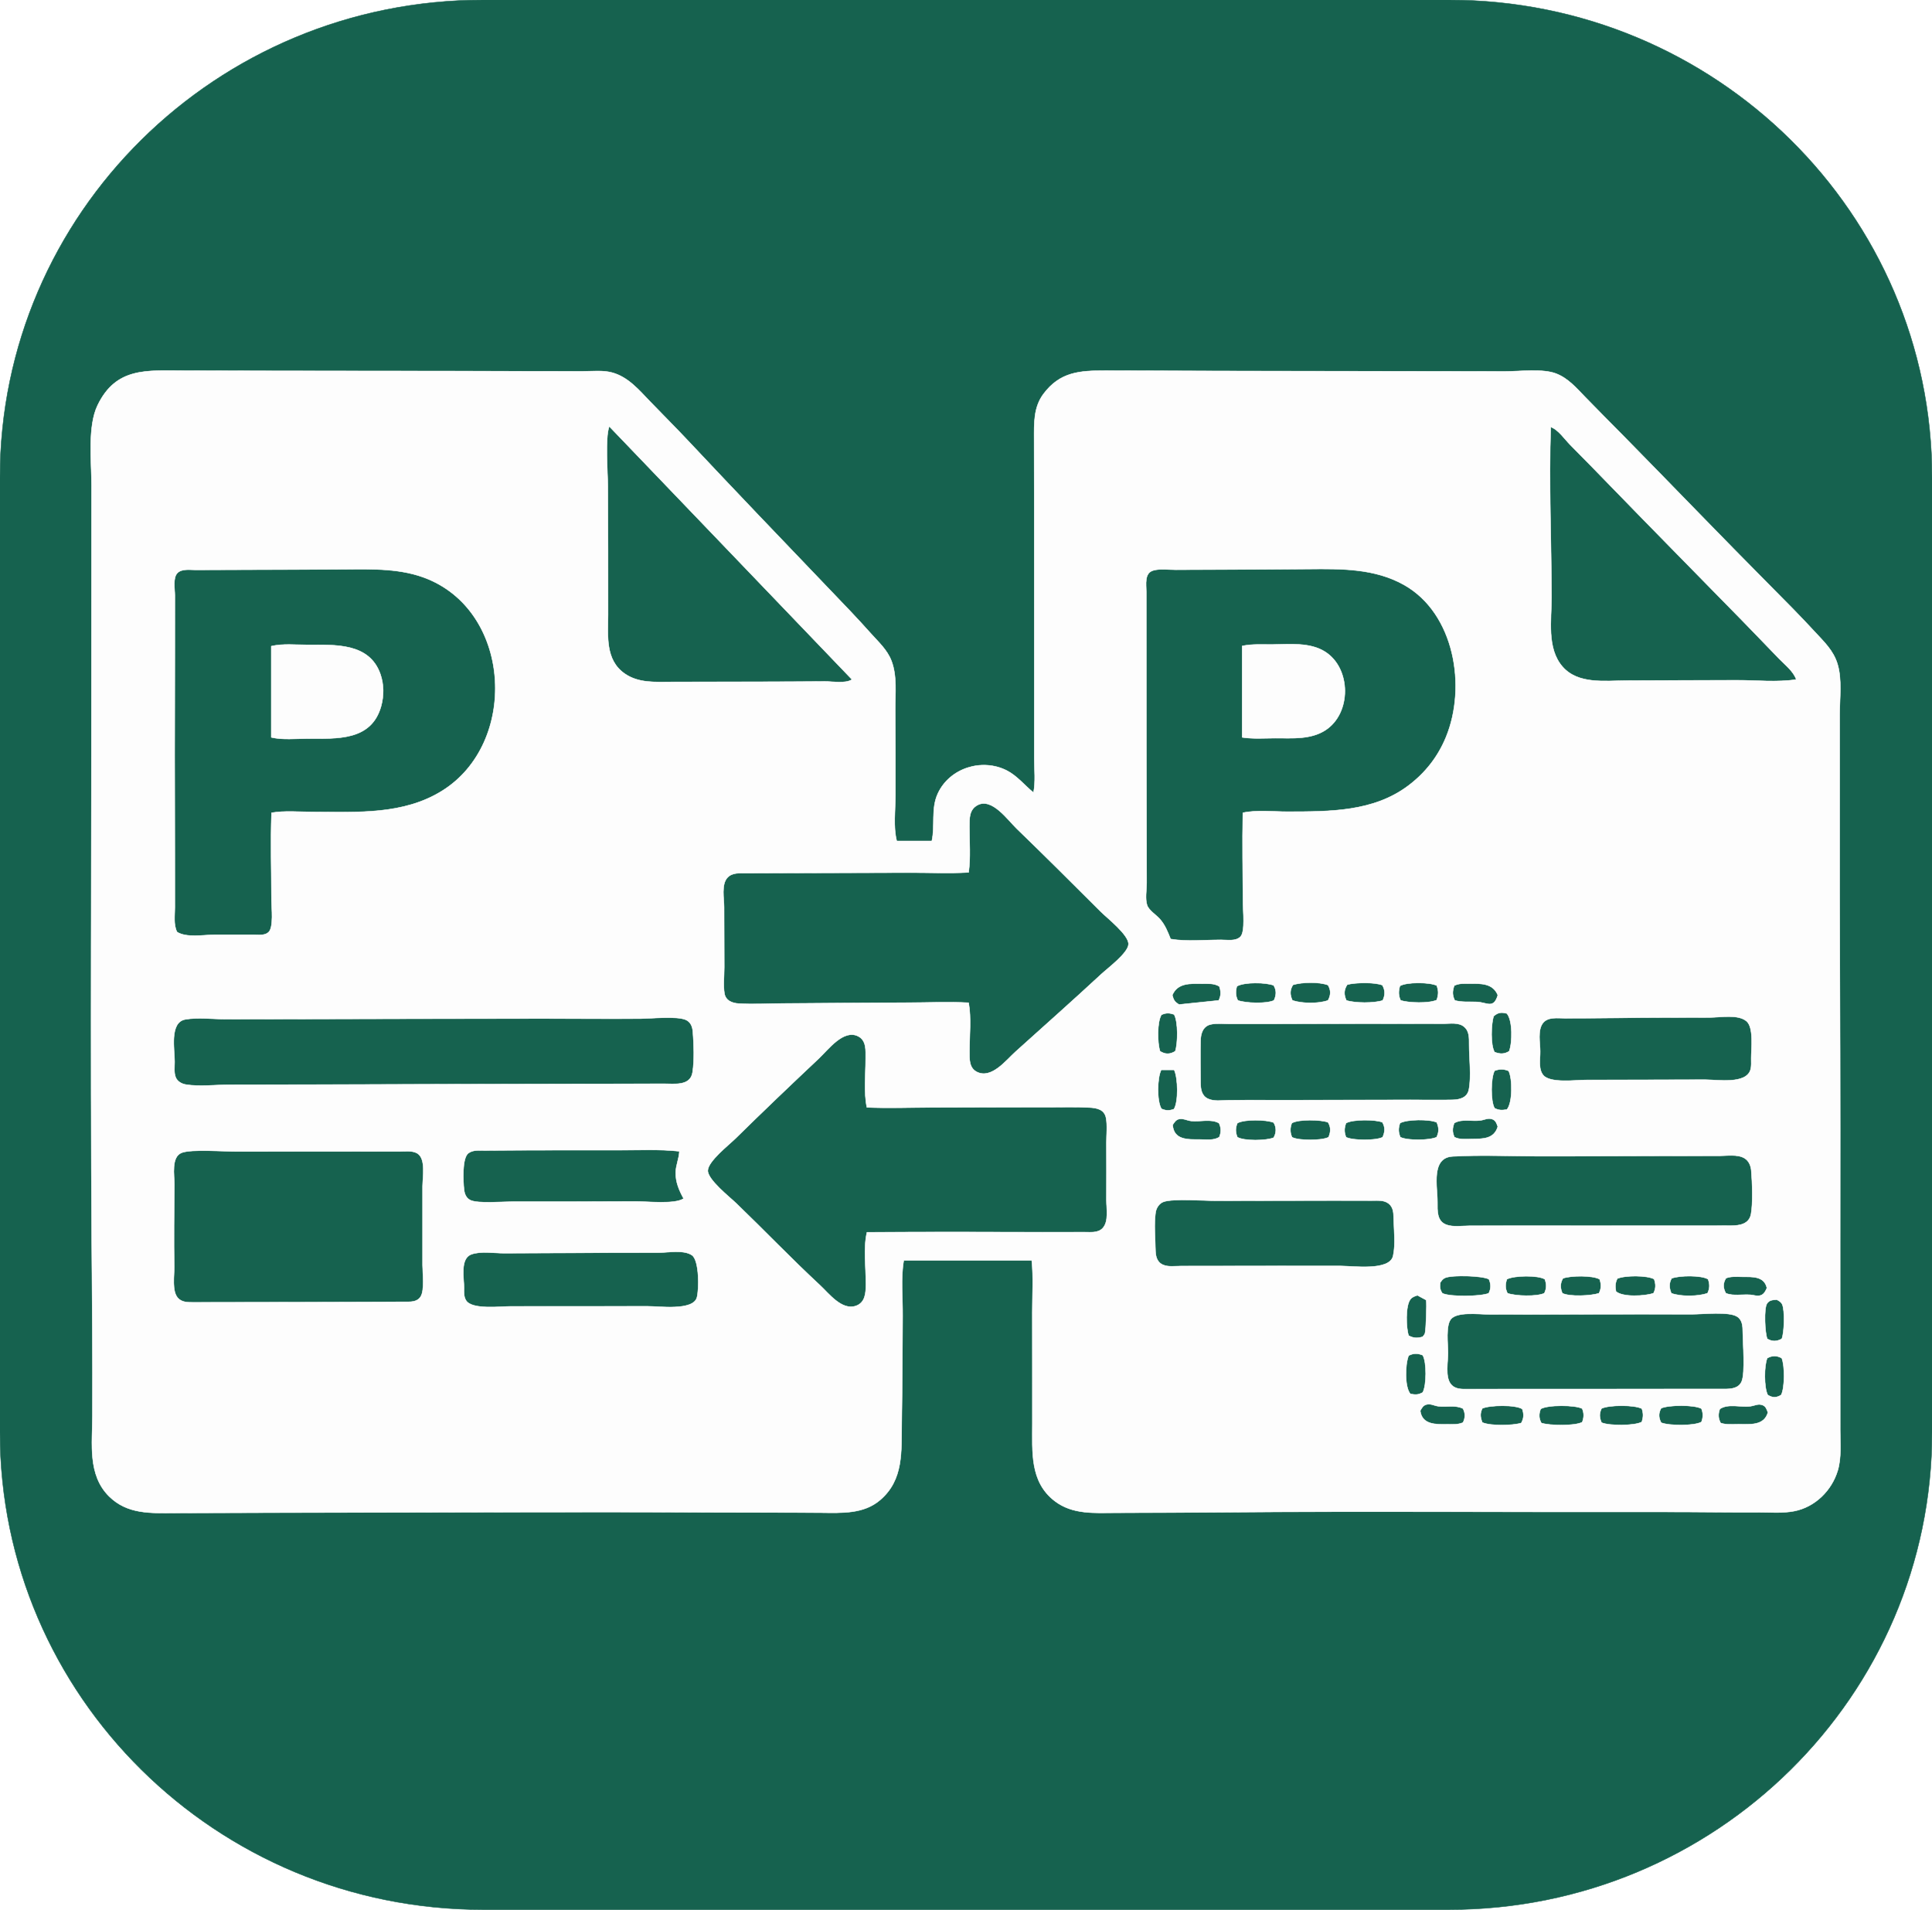
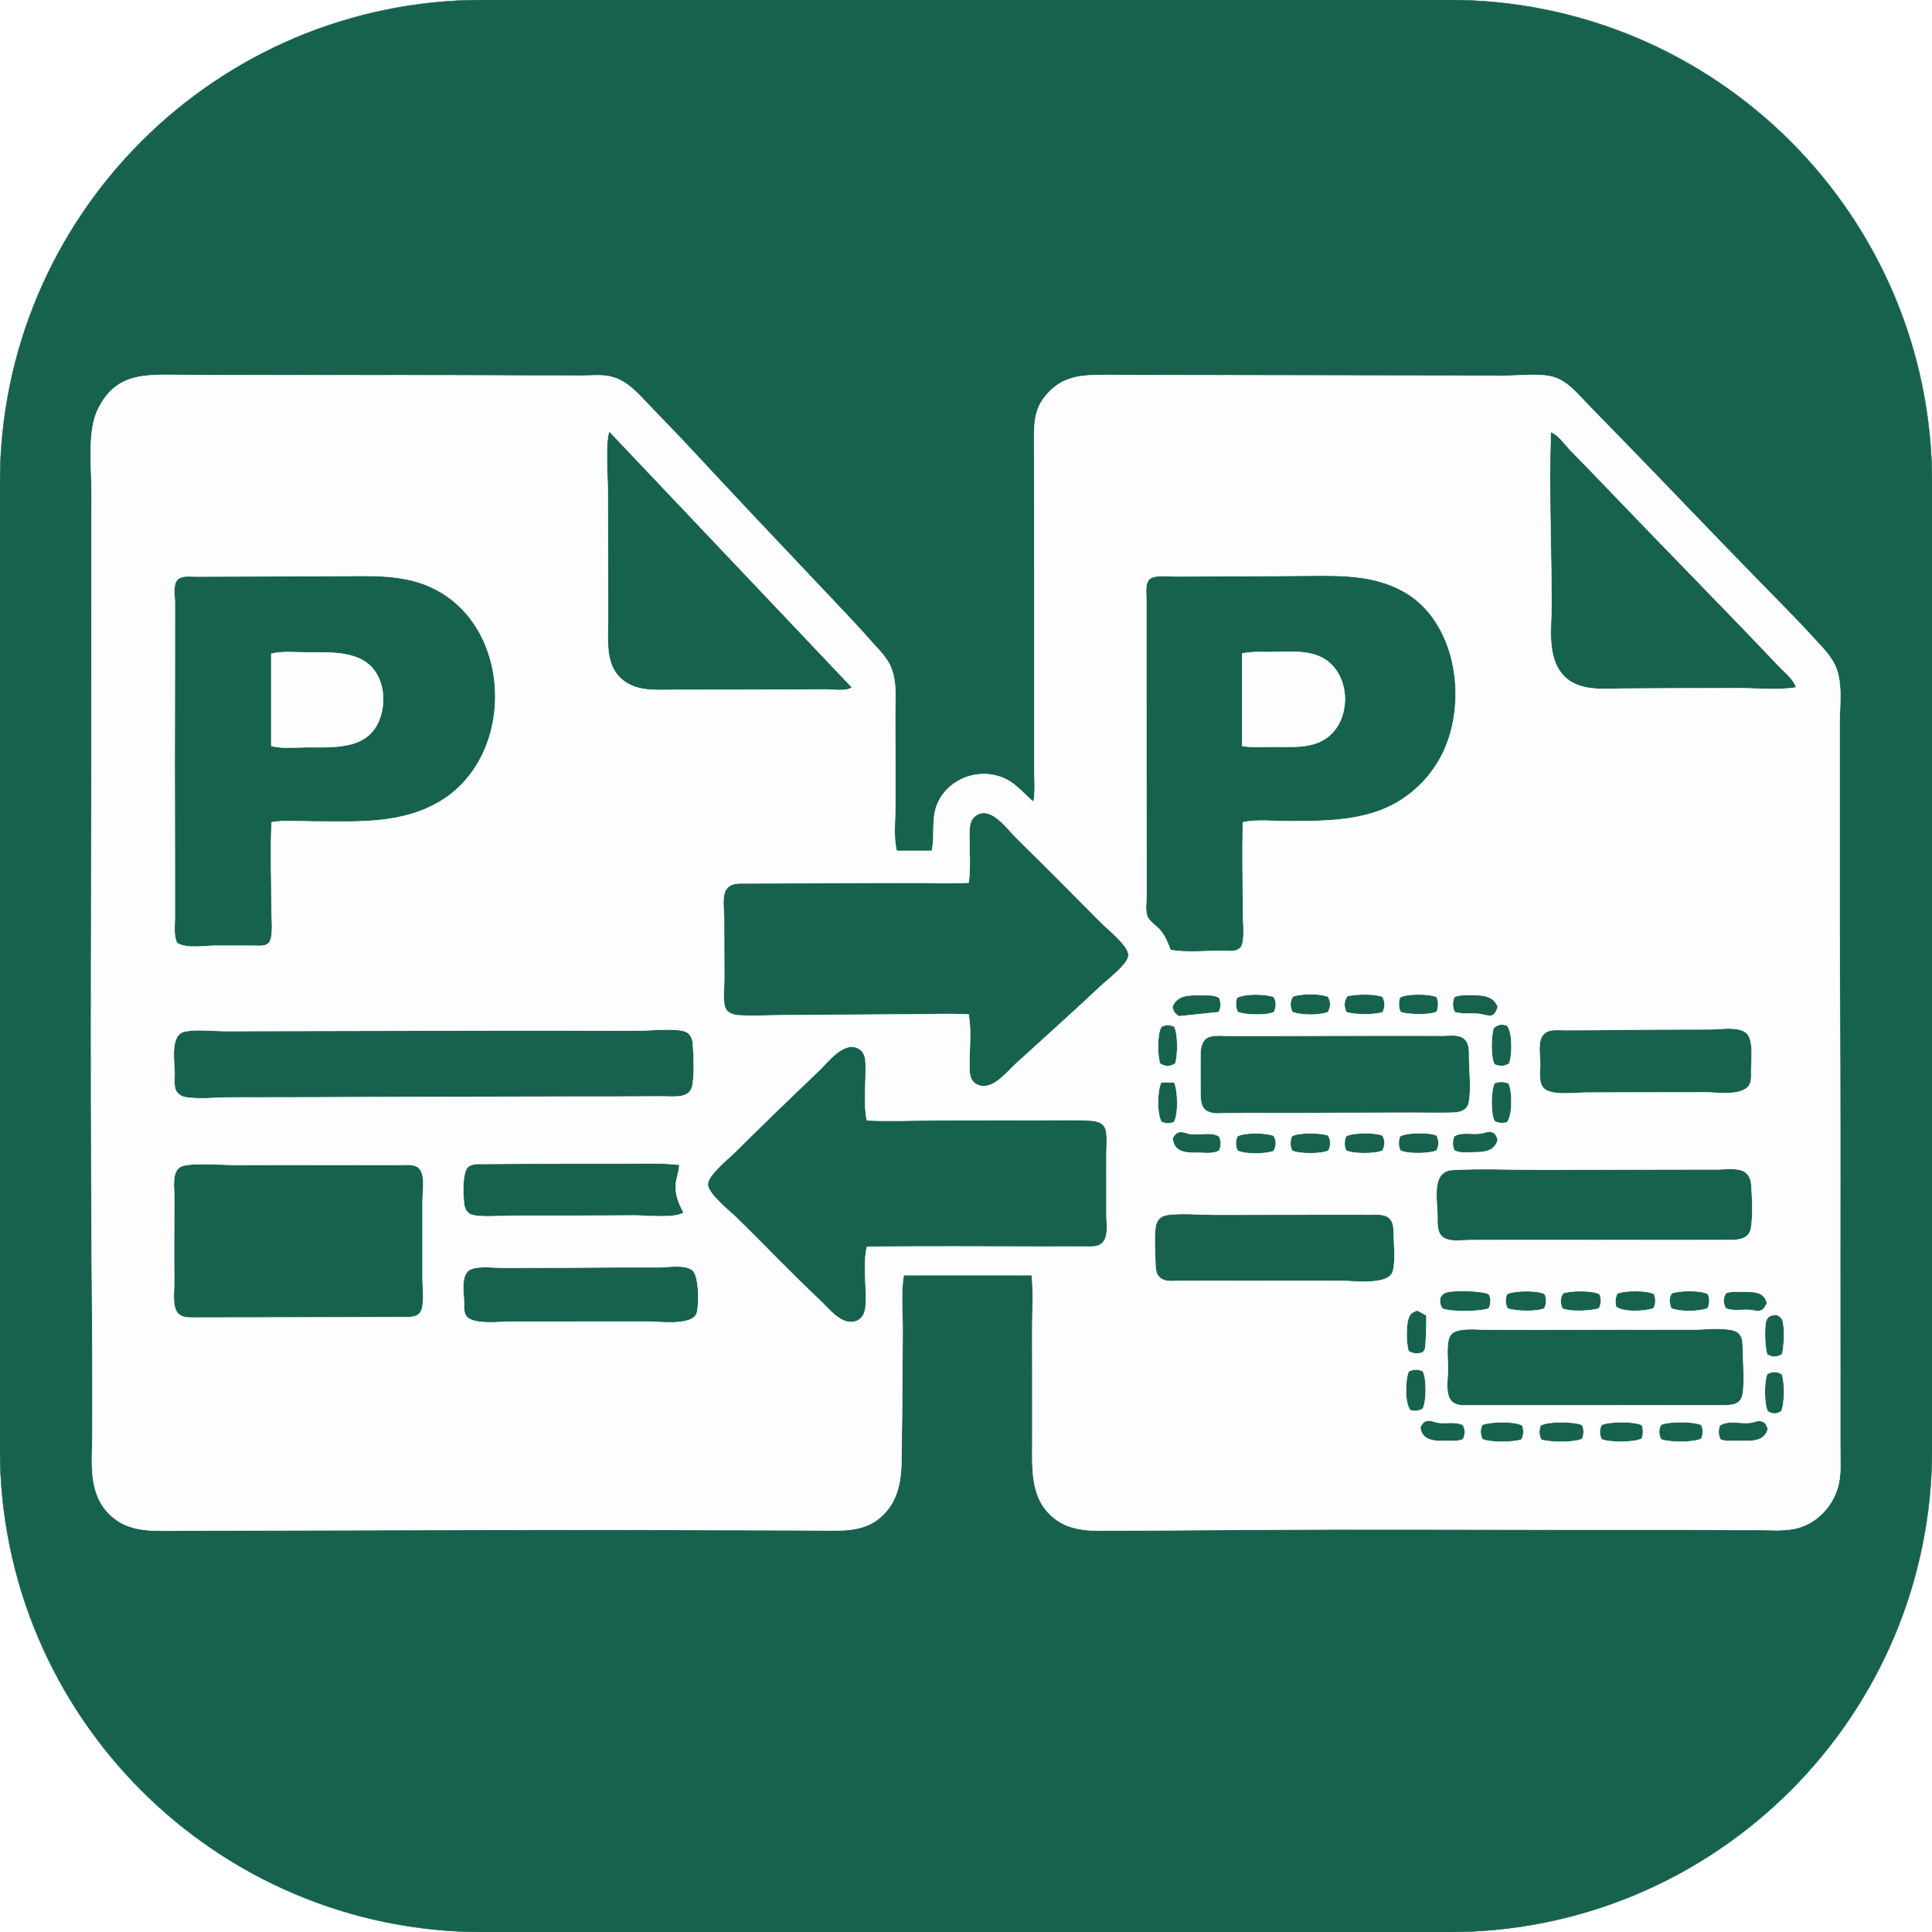
- <svg xmlns="http://www.w3.org/2000/svg" viewBox="0 0 1102 1089" width="1102" height="1089">
+ <svg xmlns="http://www.w3.org/2000/svg" viewBox="0 0 1102 1089" width="48" height="48" preserveAspectRatio="none">
  <path d="M275.5 0H826.5A275.5 272.25 0 0 1 1102 272.25V816.75A275.5 272.25 0 0 1 826.5 1089H275.5A275.5 272.25 0 0 1 0 816.75V272.25A275.5 272.25 0 0 1 275.5 0ZM511.49 479.59C509.44 471.56 510.71 461.85 510.74 453.5C510.79 437.17 510.73 420.83 510.63 404.5C510.57 395.41 511.78 385.64 508.51 376.96C506.1 370.54 500.94 366 496.5 361C488.83 352.37 480.77 344.06 472.78 335.73C445.86 307.66 418.96 279.54 392.33 251.19C385.23 243.63 377.85 236.31 370.66 228.83C364.4 222.3 358.2 214.92 349.07 212.47C343.84 211.06 337.88 211.75 332.5 211.76C322.5 211.77 312.5 211.76 302.5 211.73C270.17 211.63 237.83 211.52 205.5 211.55C171.83 211.58 138.17 211.42 104.5 211.37C83.72 211.34 66.16 209.32 55.65 231.18C49.86 243.23 52.21 263.13 52.22 276.5C52.24 307.83 52.16 339.17 52.18 370.5C52.26 483.16 51.55 595.84 52.33 708.5C52.56 741.49 52.9 774.51 52.74 807.5C52.67 823.29 49.94 841.09 62.21 853.29C72.6 863.6 85.89 862.88 99.5 862.81C119.83 862.71 140.17 862.64 160.5 862.62C243.16 862.52 325.84 862.03 408.5 862.46C428.5 862.56 448.5 862.47 468.5 862.65C480.07 862.75 492.53 863.48 501.95 855.46C515.55 843.89 514.07 827.79 514.33 811.5C514.65 791.17 514.71 770.84 514.86 750.5C514.93 740.2 513.72 728.88 515.5 718.77C539.83 718.77 564.17 718.77 588.5 718.77C589.52 728.55 588.79 738.66 588.83 748.5C588.92 769.5 588.8 790.5 588.86 811.5C588.91 827.71 587.22 844.91 601.58 855.96C611.81 863.82 624.36 862.74 636.5 862.7C657.17 862.63 677.83 862.57 698.5 862.39C782.49 861.69 866.5 862.37 950.5 862.21C967.83 862.18 985.17 862.49 1002.5 862.4C1009.35 862.37 1016.66 863.07 1023.41 861.74C1035.31 859.41 1044.8 850.01 1048.23 838.58C1050.42 831.25 1049.63 823.06 1049.63 815.5C1049.64 802.17 1049.63 788.83 1049.62 775.5C1049.58 731.5 1049.61 687.5 1049.63 643.5C1049.65 583.5 1049.18 523.5 1049.32 463.5C1049.36 444.83 1049.3 426.17 1049.31 407.5C1049.31 398.23 1050.81 387.44 1048.04 378.5C1045.69 370.9 1040.4 365.99 1035.17 360.32C1027.03 351.48 1018.55 342.94 1010.07 334.42C981.66 305.85 953.73 276.76 925.46 248.03C918.35 240.81 911.17 233.65 904.12 226.37C899.12 221.2 894.39 215.64 887.48 213.02C879.77 210.1 866.88 211.83 858.5 211.82C838.17 211.8 817.83 211.77 797.5 211.73C749.17 211.63 700.83 211.64 652.5 211.41C645.17 211.37 637.83 211.37 630.5 211.36C615.85 211.35 604.6 212.06 595.17 224.7C589.47 232.34 589.85 241.45 589.86 250.5C589.88 263.17 589.92 275.83 589.93 288.5C589.96 324.83 589.93 361.17 589.96 397.5C589.97 409.17 589.95 420.83 589.96 432.5C589.96 438.87 590.75 445.79 589.5 452C584.43 447.87 580.1 442.36 574.17 439.37C560.06 432.26 541.72 437.97 534.96 452.49C530.89 461.25 533.51 470.59 531.51 479.59C524.83 479.59 518.16 479.59 511.49 479.59ZM347.5 243.13C393.66 291.25 439.82 339.38 485.98 387.5C482.36 389.96 475.04 388.59 470.5 388.62C457.5 388.73 444.5 388.75 431.5 388.79C415.5 388.84 399.5 388.9 383.5 388.89C374.13 388.88 364.41 389.78 356.32 384.16C345.06 376.33 346.8 362.55 346.82 350.5C346.84 326.17 346.81 301.83 346.7 277.5C346.66 269.36 345.07 249.73 347.5 243.13ZM1024.56 387.5C1013.63 389.21 1001.57 387.9 990.5 387.91C969.5 387.93 948.5 388.08 927.5 388.13C915.49 388.16 900.18 390.38 891.29 380.24C882.09 369.76 885.01 353.36 884.98 340.5C884.89 308.23 883.43 275.74 884.52 243.5C888.84 244.98 892.42 250.45 895.73 253.77C903.36 261.47 910.96 269.22 918.5 277.01C943.6 302.9 968.97 328.53 994.17 354.32C1001.1 361.41 1007.92 368.58 1014.82 375.68C1018.2 379.15 1023.05 382.91 1024.56 387.5ZM708.92 463.5C708.55 480.81 708.9 498.18 709 515.5C709.03 519.62 710.29 531.23 707.61 534.11C704.98 536.94 699.95 535.96 696.5 535.97C687.15 535.98 676.88 537.06 667.71 535.5C666.05 531.33 664.55 527.43 661.5 524.01C659.48 521.74 655.31 519.16 654.31 516.24C653.08 512.64 654.05 507.29 654.04 503.5C654.02 493.83 654.02 484.17 653.98 474.5C653.84 441.83 653.9 409.17 653.86 376.5C653.84 363.5 653.8 350.5 653.83 337.5C653.85 333.41 652.58 326.84 657.74 325.32C661.59 324.17 666.51 324.92 670.5 324.91C679.5 324.88 688.5 324.85 697.5 324.8C713.82 324.7 730.14 324.68 746.45 324.51C765.11 324.32 784.2 324.13 800.93 333.57C829.65 349.79 836.63 391.52 824.8 420.33C820.2 431.53 813.05 440.66 803.42 447.95C783.43 463.07 758.36 462.81 734.5 462.88C726.3 462.9 716.85 461.77 708.92 463.5ZM154.89 463.5C154.27 480.12 154.82 496.86 154.86 513.5C154.87 517.63 156.2 528.88 153.16 531.65C150.92 533.7 147.28 533.07 144.5 533.08C137.17 533.1 129.83 533.08 122.5 533.08C116.17 533.09 106.44 534.94 100.98 531.5C98.88 527.32 99.73 522.13 99.72 517.5C99.68 507.17 99.74 496.83 99.71 486.5C99.63 449.17 99.57 411.83 99.71 374.5C99.75 362.83 99.72 351.17 99.73 339.5C99.73 335.96 98.48 329.5 101.21 326.74C103.69 324.23 108.33 324.99 111.5 324.99C119.83 324.98 128.17 324.94 136.5 324.91C156.5 324.85 176.5 324.79 196.5 324.66C212.54 324.55 229.15 323.97 244.25 330.29C292.08 350.28 295.38 423.9 252.36 450.89C230.1 464.85 203.68 463.08 178.5 463.03C170.81 463.02 162.42 462.21 154.89 463.5ZM154.73 420.5C161.3 422.04 168.72 421.2 175.5 421.19C192.13 421.16 211.77 422.66 217.37 402.77C218.2 399.8 218.6 396.62 218.55 393.54C218.51 390.52 217.98 387.38 216.99 384.52C210.75 366.47 191.12 367.76 175.5 367.76C168.78 367.76 161.21 366.94 154.73 368.5C154.73 385.83 154.73 403.17 154.73 420.5ZM708.52 368.39C708.52 385.76 708.52 403.13 708.52 420.5C714.74 421.45 721.2 420.96 727.5 420.94C737.04 420.92 747.51 421.85 755.94 416.44C770.95 406.79 770.79 381.15 755.8 371.67C747.04 366.13 735.38 367.47 725.5 367.55C719.9 367.59 713.94 367.18 708.52 368.39ZM552.5 571.83C541.22 571.21 529.8 571.75 518.5 571.79C494.5 571.86 470.5 572.1 446.5 572.25C438.22 572.3 429.77 572.8 421.5 572.32C417.69 572.1 413.88 570.71 413.2 566.45C412.44 561.7 413.13 556.31 413.1 551.5C413.03 540.17 413 528.83 413.01 517.5C413.01 512.59 411.29 504.34 414.94 500.44C417.67 497.52 421.87 497.93 425.5 497.93C433.83 497.92 442.17 497.87 450.5 497.84C473.17 497.75 495.83 497.73 518.5 497.64C529.8 497.6 541.24 498.17 552.51 497.5C553.66 489.01 552.93 480.08 552.94 471.5C552.94 466.7 552.76 461.64 557.63 459.09C565.86 454.77 574.8 467.6 579.93 472.55C596.05 488.11 611.89 503.95 627.74 519.77C631.59 523.61 643.88 533.13 643.69 538.46C643.5 543.47 631.88 552.08 628.1 555.59C612 570.52 595.56 585.07 579.26 599.76C573.84 604.65 565.56 615.48 557.22 611.31C552.65 609.03 552.97 603.84 552.97 599.5C552.97 590.52 554.09 580.61 552.5 571.83ZM695.49 562.5C696.5 565.45 696.54 567.73 695.15 570.5C687.6 571.28 680.05 572.07 672.5 572.85C670.01 571.29 669.4 570.32 668.68 567.5C671.68 560.44 678.81 560.92 685.5 560.98C689.12 561.02 692.38 560.63 695.49 562.5ZM726.5 561.95C728.2 564.83 728.03 567.5 726.65 570.5C722.22 572.53 710.63 572.11 706.04 570.5C704.72 567.76 704.69 565.42 705.5 562.46C709.49 559.99 722.09 560.15 726.5 561.95ZM757.5 561.77C759.24 564.81 759.13 567.43 757.5 570.49C752.07 572.46 742.61 572.33 737.18 570.5C735.72 567.34 735.64 564.59 737.5 561.64C742.8 560.05 752.32 559.84 757.5 561.77ZM788.5 561.82C790.16 564.79 790.13 567.44 788.7 570.5C783.89 572.16 772.77 572.09 767.97 570.5C766.44 567.25 766.51 564.48 768.47 561.5C773.12 560.28 784.13 560.05 788.5 561.82ZM819.5 562.03C820.64 565.16 820.53 567.15 819.5 570.28C815.06 572.3 803.59 571.96 798.91 570.5C797.58 567.66 797.65 565.27 798.5 562.25C802.38 559.95 815.4 560.06 819.5 562.03ZM854.35 567.5C851.94 575.54 848.29 571.67 842.49 571.37C838.17 571.15 833.94 571.66 829.79 570.5C828.32 567.52 828.41 565.17 829.5 562.08C832.36 560.63 835.27 560.96 838.5 560.93C844.94 560.87 851.58 560.77 854.35 567.5ZM859.5 577.96C862.88 581.86 862.68 594.8 860.81 599.5C858.04 601.24 855.49 601.15 852.5 599.97C850.1 596.02 850.54 583.94 851.95 579.5C854.48 577.34 856.3 577.11 859.5 577.96ZM669.69 578.5C672.04 582.51 671.89 595.03 670.34 599.5C667.32 601.34 664.7 601.36 661.69 599.5C660.13 594.98 659.93 582.66 662.5 578.7C665.16 577.49 666.94 577.59 669.69 578.5ZM922.67 580.49C940.28 580.21 957.89 580.28 975.5 580.22C981.33 580.2 991.39 578.28 996.19 582.34C1000.45 585.94 998.88 598.22 998.87 603.5C998.86 605.64 999.09 607.94 998.49 610.01C996.02 618.51 979.37 615.7 972.5 615.71C949.83 615.77 927.17 615.82 904.5 615.88C898.62 615.9 884.27 617.84 880.31 613.2C877.33 609.7 878.55 603.81 878.51 599.55C878.47 594.83 876.96 587.57 879.99 583.52C882.84 579.73 888.37 580.68 892.5 580.67C902.56 580.64 912.61 580.65 922.67 580.49ZM105.7 581.34C112.93 580.09 121.16 581.18 128.5 581.18C143.17 581.18 157.83 581.12 172.5 581.11C218.17 581.07 263.83 580.84 309.5 580.85C328.16 580.85 346.84 581.08 365.5 580.9C371.69 580.83 385.79 579.37 391.02 581.5C394 582.71 395 585.53 395.22 588.5C395.76 595.66 396.12 604.4 395.04 611.5C393.81 619.55 384.46 618 378.5 618.03C361.5 618.13 344.5 618.11 327.5 618.13C277.83 618.19 228.17 618.38 178.5 618.53C162.5 618.59 146.5 618.54 130.5 618.61C122.63 618.64 113.74 619.77 105.97 618.49C103.59 618.1 101.09 616.67 100.18 614.32C99.13 611.59 99.59 608.37 99.6 605.5C99.61 598.59 96.55 582.93 105.7 581.34ZM690.59 584.19C694.04 583.4 697.98 583.9 701.5 583.89C709.17 583.85 716.83 583.9 724.5 583.88C749.17 583.79 773.83 583.76 798.5 583.75C806.83 583.75 815.17 583.81 823.5 583.78C827.2 583.76 831.94 582.92 835.04 585.45C838.17 588.01 837.97 591.83 837.97 595.5C837.98 603.36 839.34 613.9 837.82 621.44C836.88 626.06 832.54 627.12 828.5 627.21C820.5 627.38 812.5 627.22 804.5 627.22C777.17 627.22 749.83 627.43 722.5 627.37C715.17 627.35 707.83 627.33 700.5 627.45C696.78 627.5 692.37 628.22 688.91 626.54C685.33 624.8 684.82 621.04 684.8 617.5C684.76 609.52 684.61 601.48 684.79 593.5C684.88 589.47 686.08 585.23 690.59 584.19ZM494.46 631.5C506.76 632.05 519.19 631.56 531.5 631.52C553.83 631.44 576.17 631.37 598.5 631.4C606.16 631.41 613.86 631.16 621.51 631.59C625.73 631.83 629.97 632.69 630.89 637.54C631.71 641.95 631.09 647.02 631.11 651.5C631.17 662.5 631.13 673.5 631.11 684.5C631.1 689.27 632.52 696.64 628.94 700.43C626.26 703.26 622.01 702.63 618.5 702.65C610.5 702.67 602.5 702.71 594.5 702.68C561.17 702.55 527.83 702.51 494.5 702.74C492.34 711.98 493.97 722.94 493.91 732.5C493.88 737.21 493.58 742.86 488.24 744.71C480.18 747.51 472.86 737.7 467.65 732.86C451.41 717.8 436.07 701.76 420.12 686.38C416.17 682.58 403.6 672.74 403.73 667.5C403.86 662.2 415.73 652.96 419.62 649.13C435.24 633.76 451.14 618.6 467.1 603.58C472.42 598.56 481.16 586.7 489.51 590.95C494.28 593.37 493.76 598.98 493.77 603.5C493.79 612.53 492.6 622.72 494.46 631.5ZM669.73 610.12C671.92 614.63 672.25 628.31 669.61 632.5C666.91 633.47 665.14 633.45 662.5 632.34C659.8 628.05 660.03 614.62 662.35 610.12C664.81 610.12 667.27 610.12 669.73 610.12ZM860.5 610.7C862.74 614.99 862.84 629.02 859.5 632.74C856.68 633.16 855.04 633.27 852.5 631.98C850.16 628.04 850.31 614.61 852.5 610.61C855.36 609.54 857.69 609.54 860.5 610.7ZM695.33 640.5C696.61 643.34 696.63 645.59 695.46 648.5C692.07 650.47 688.38 649.84 684.5 649.82C677.58 649.79 669.54 650.28 668.87 641.5C669.83 640.06 670.68 638.53 672.56 638.16C675 637.68 677.1 639.03 679.5 639.27C684.7 639.8 690.69 637.86 695.33 640.5ZM854.33 642.5C852.19 649.59 845.9 649.46 839.5 649.54C836 649.59 832.77 650.02 829.62 648.5C828.29 645.65 828.38 643.39 829.5 640.45C833.98 637.85 839.46 639.62 844.49 638.93C846.92 638.6 848.74 637.32 851.26 638.25C853.25 638.98 853.69 640.75 854.33 642.5ZM726.5 640.18C728.13 643.01 728.08 645.92 726.5 648.77C722.37 650.55 709.63 650.78 705.79 648.5C704.63 645.66 704.6 643.33 705.78 640.5C709.7 638.21 722.27 638.44 726.5 640.18ZM757.5 640.02C759.23 642.86 759.08 645.49 757.8 648.5C754.2 650.53 740.44 650.56 736.93 648.5C735.78 645.7 735.77 643.34 736.82 640.5C740.51 638.19 753.37 638.46 757.5 640.02ZM788.5 640.01C790.19 642.88 789.98 645.51 788.65 648.5C784.99 650.53 771.42 650.46 767.77 648.5C766.66 645.69 766.7 643.33 767.75 640.5C771.41 638.28 784.53 638.33 788.5 640.01ZM819.5 640.06C820.8 643.04 820.88 645.56 819.41 648.5C815.37 650.38 802.71 650.52 798.75 648.5C797.54 645.71 797.56 643.39 798.53 640.5C802.37 638.24 815.45 638.17 819.5 640.06ZM387.5 656.55C387.41 660.51 385.5 664.39 385.42 668.56C385.3 674.05 387.34 678.8 389.93 683.5C385.02 686.92 368.99 685.12 362.5 685.14C339.17 685.24 315.83 685.32 292.5 685.26C287.14 685.24 272.31 686.53 268.16 684.37C265.9 683.18 264.97 680.9 264.7 678.5C264.19 674.01 263.42 660.47 267.14 657.64C269.77 655.64 273.42 656.1 276.5 656.08C283.83 656.01 291.17 655.98 298.5 655.95C316.83 655.86 335.17 655.91 353.5 655.9C364.75 655.9 376.31 655.32 387.5 656.55ZM103.76 657.32C109.44 655.26 127.52 656.66 134.5 656.64C157.5 656.56 180.5 656.69 203.5 656.6C211.5 656.57 219.5 656.58 227.5 656.62C230.72 656.64 234.95 656 237.86 657.62C243.16 660.55 241.05 671.57 241.04 676.5C241.04 691.5 241.04 706.5 241.04 721.5C241.04 726.01 242.27 735.71 239.96 739.41C237.86 742.75 233.98 742.38 230.5 742.4C223.5 742.46 216.5 742.46 209.5 742.48C182.83 742.55 156.17 742.67 129.5 742.66C123.17 742.66 116.83 742.69 110.5 742.69C107.24 742.69 103.72 742.82 101.38 740.12C97.97 736.19 99.45 727.45 99.37 722.5C99.12 706.85 99.3 691.16 99.45 675.5C99.5 670.36 97.44 659.61 103.76 657.32ZM828.56 659.46C844.43 658.57 860.6 659.29 876.5 659.34C900.83 659.41 925.17 659.16 949.5 659.17C959.83 659.18 970.17 659.13 980.5 659.14C984.93 659.14 991.06 658.1 995.05 660.48C997.51 661.94 998.68 664.77 998.91 667.5C999.46 673.84 999.93 686.35 998.76 692.41C997.67 698.08 992.33 698.91 987.5 698.96C977.84 699.06 968.17 698.97 958.5 698.99C927.5 699.04 896.5 698.99 865.5 699C856.5 699 847.5 699 838.5 699.02C834.29 699.02 829.08 699.9 825.06 698.46C819.45 696.43 819.89 690.38 819.9 685.5C819.93 676.71 816.06 660.16 828.56 659.46ZM663.76 685.32C669.27 683.42 686.74 684.75 693.5 684.74C715.83 684.73 738.17 684.67 760.5 684.63C767.83 684.62 775.17 684.62 782.5 684.66C785.74 684.68 789.45 684.22 792.13 686.39C794.69 688.45 794.87 691.46 794.93 694.5C795.05 701.28 796.11 709.62 794.62 716.23C792.65 724.97 771.55 721.94 764.5 721.93C740.83 721.88 717.17 721.96 693.5 721.97C686.83 721.97 680.17 721.99 673.5 721.99C670.27 721.99 666.31 722.63 663.29 721.26C659.66 719.62 659.11 716.07 659.05 712.5C658.93 705.72 658.18 698.25 659.12 691.53C659.49 688.9 661.14 686.22 663.76 685.32ZM325.79 714.5C342.35 714.38 358.93 714.28 375.5 714.34C380.98 714.36 389.95 712.56 394.7 715.8C398.9 718.66 398.81 735.47 397.49 740C395.25 747.62 375.96 744.93 369.5 744.93C343.5 744.94 317.5 744.97 291.5 744.98C285.58 744.98 269.3 747.04 265.86 741.67C264.46 739.47 264.65 737 264.67 734.5C264.71 729.18 262.27 717.78 268.79 715.35C274.17 713.34 281.83 714.67 287.5 714.66C300.26 714.65 313.03 714.59 325.79 714.5ZM849.27 729.5C850.5 732.39 850.54 734.67 849.17 737.5C844.45 739.42 826.95 739.66 822.68 737.5C821.3 735.37 821.19 733.94 821.5 731.41C822.39 730.23 822.85 729.33 824.29 728.71C828.3 726.99 845.57 727.48 849.27 729.5ZM881.15 729.5C882.24 732.41 882.21 734.72 880.87 737.5C876.4 739.53 864.42 739.13 859.86 737.5C858.49 734.75 858.51 732.44 859.52 729.5C863.49 727.35 877.31 727.13 881.15 729.5ZM912.4 729.5C913.46 732.43 913.41 734.73 912.05 737.5C907.67 738.97 895.39 739.6 891.16 737.5C889.9 734.52 889.83 731.83 891.5 729.01C895.79 727.39 908.48 727.24 912.4 729.5ZM943.5 729.42C944.52 732.39 944.55 734.7 943.15 737.5C938.39 739.11 925.72 739.9 921.75 736.5C921.23 733.72 921.24 731.69 922.5 729.15C926.82 727.25 939.39 727.22 943.5 729.42ZM974.28 729.5C975.32 732.41 975.29 734.73 973.96 737.5C968.59 739.35 958.68 739.52 953.32 737.5C952.08 734.51 951.86 731.88 953.5 729.02C957.68 727.33 970.5 727.13 974.28 729.5ZM1007.83 734.5C1007.11 736.19 1006.23 738.1 1004.25 738.72C1002.23 739.36 1000.45 738.55 998.44 738.39C993.77 738 988.81 739.25 984.42 737.5C982.77 734.49 982.66 731.86 984.5 728.9C987.42 727.79 990.36 728.08 993.5 728.12C999.35 728.18 1006.29 727.55 1007.83 734.5ZM808.5 738.68C810.17 739.58 811.83 740.49 813.5 741.39C813.91 743.46 813.37 758.44 812.79 760.36C812.52 761.24 811.98 761.59 811.5 762.32C808.49 763.24 806.22 763.17 803.5 761.66C801.98 757.49 801.6 744.61 804.47 740.98C805.61 739.53 806.84 739.25 808.5 738.68ZM1013.5 741.17C1014.76 741.89 1015.95 742.44 1016.58 743.87C1018.15 747.4 1017.76 760.01 1016.31 763.5C1013.45 765.07 1010.89 765.18 1008.04 763.5C1006.68 760.32 1006.01 746.18 1007.88 743.36C1009.26 741.29 1011.29 741.3 1013.5 741.17ZM904.62 749.49C924.91 749.39 945.21 749.5 965.5 749.47C971.35 749.46 985.96 747.83 990.74 750.75C993.87 752.66 994.04 756.23 994.06 759.5C994.11 765.67 995.56 783.04 993.41 787.9C991.64 791.88 987.24 792.1 983.5 792.1C974.83 792.09 966.17 792.1 957.5 792.1C925.17 792.11 892.83 792.16 860.5 792.13C852.83 792.12 845.17 792.19 837.5 792.17C833.76 792.16 829.88 792.45 827.39 789.12C824.28 784.95 825.93 776.44 825.93 771.5C825.93 766.69 824.52 755.8 827.66 752.17C831.29 747.97 843.23 749.5 848.5 749.52C867.21 749.58 885.92 749.59 904.62 749.49ZM811.5 772.83C813.84 776.59 813.73 790.22 811.5 794.08C808.92 795.52 807.39 795.43 804.5 794.93C801.09 791.08 801.49 777.71 803.5 773.05C806.29 771.62 808.58 771.66 811.5 772.83ZM1016.29 774.5C1018.09 778.84 1018.07 791.33 1015.98 795.5C1013.27 797.21 1011.04 797.21 1008.3 795.5C1006.15 791.32 1006.17 778.81 1008.03 774.5C1010.94 772.9 1013.41 772.93 1016.29 774.5ZM834.5 803.28C835.88 806.13 835.84 808.41 834.5 811.23C831.6 812.51 828.68 812.23 825.5 812.26C818.93 812.31 811.09 812.53 810.09 804.5C810.94 803 811.72 801.47 813.56 800.97C816.14 800.27 818 801.68 820.5 801.96C825.25 802.49 830.13 801.1 834.5 803.28ZM1008.41 805.5C1006.19 813.2 998.15 812.19 991.5 812.2C988.07 812.2 984.68 812.6 981.43 811.5C980 808.69 979.94 806.49 980.97 803.5C985.79 800.24 992.91 802.7 998.49 801.93C1000.91 801.59 1002.76 800.35 1005.27 801.24C1007.27 801.96 1007.75 803.75 1008.41 805.5ZM868.28 803.5C869.31 806.5 869.22 808.73 867.73 811.5C862.81 812.99 850.14 813.25 845.5 811.19C844.34 808.22 844.1 806.1 845.5 803.17C849.81 801.25 864.35 801.01 868.28 803.5ZM902.5 803.29C903.61 806.22 903.52 808.11 902.5 811.03C898.11 813.28 883.95 813.02 879.16 811.5C877.7 808.72 877.68 806.47 878.78 803.5C882.67 801.07 898.44 801.15 902.5 803.29ZM936.5 803.31C937.42 806.11 937.35 808.09 936.5 810.89C932.39 813.14 917.84 813.16 913.5 811.27C912.25 808.34 912.12 806.15 913.5 803.22C917.93 801.14 932.16 801.08 936.5 803.31ZM970.5 803.29C971.55 806.15 971.49 808.06 970.5 810.92C966.25 813.22 952.06 813.11 947.5 811.31C946.03 808.44 945.91 805.93 947.5 803.07C952 801.14 966.21 801.03 970.5 803.29Z" fill="#16624f" fill-rule="evenodd" stroke="#16624f" stroke-width="0.25" stroke-linejoin="round" />
  <path d="M511.49 479.59C518.16 479.59 524.83 479.59 531.51 479.59C533.51 470.59 530.89 461.25 534.96 452.49C541.72 437.97 560.06 432.26 574.17 439.37C580.1 442.36 584.43 447.87 589.5 452C590.75 445.79 589.96 438.87 589.96 432.5C589.95 420.83 589.97 409.17 589.96 397.5C589.93 361.17 589.96 324.83 589.93 288.5C589.92 275.83 589.88 263.17 589.86 250.5C589.85 241.45 589.47 232.34 595.17 224.7C604.6 212.06 615.85 211.35 630.5 211.36C637.83 211.37 645.17 211.37 652.5 211.41C700.83 211.64 749.17 211.63 797.5 211.73C817.83 211.77 838.17 211.8 858.5 211.82C866.88 211.83 879.77 210.1 887.48 213.02C894.39 215.64 899.12 221.2 904.12 226.37C911.17 233.65 918.35 240.81 925.46 248.03C953.73 276.76 981.66 305.85 1010.07 334.42C1018.55 342.94 1027.03 351.48 1035.17 360.32C1040.4 365.99 1045.69 370.9 1048.04 378.5C1050.81 387.44 1049.31 398.23 1049.31 407.5C1049.3 426.17 1049.36 444.83 1049.32 463.5C1049.18 523.5 1049.65 583.5 1049.63 643.5C1049.61 687.5 1049.58 731.5 1049.62 775.5C1049.63 788.83 1049.64 802.17 1049.63 815.5C1049.63 823.06 1050.42 831.25 1048.23 838.58C1044.8 850.01 1035.31 859.41 1023.41 861.74C1016.66 863.07 1009.35 862.37 1002.5 862.4C985.17 862.49 967.83 862.18 950.5 862.21C866.5 862.37 782.49 861.69 698.5 862.39C677.83 862.57 657.17 862.63 636.5 862.7C624.36 862.74 611.81 863.82 601.58 855.96C587.22 844.91 588.91 827.71 588.86 811.5C588.8 790.5 588.92 769.5 588.83 748.5C588.79 738.66 589.52 728.55 588.5 718.77C564.17 718.77 539.83 718.77 515.5 718.77C513.72 728.88 514.93 740.2 514.86 750.5C514.71 770.84 514.65 791.17 514.33 811.5C514.07 827.79 515.55 843.89 501.95 855.46C492.53 863.48 480.07 862.75 468.5 862.65C448.5 862.47 428.5 862.56 408.5 862.46C325.84 862.03 243.16 862.52 160.5 862.62C140.17 862.64 119.83 862.71 99.5 862.81C85.89 862.88 72.6 863.6 62.21 853.29C49.94 841.09 52.67 823.29 52.74 807.5C52.9 774.51 52.56 741.49 52.33 708.5C51.55 595.84 52.26 483.16 52.18 370.5C52.16 339.17 52.24 307.83 52.22 276.5C52.21 263.13 49.86 243.23 55.65 231.18C66.16 209.32 83.72 211.34 104.5 211.37C138.17 211.42 171.83 211.58 205.5 211.55C237.83 211.52 270.17 211.63 302.5 211.73C312.5 211.76 322.5 211.77 332.5 211.76C337.88 211.75 343.84 211.06 349.07 212.47C358.2 214.92 364.4 222.3 370.66 228.83C377.85 236.31 385.23 243.63 392.33 251.19C418.96 279.54 445.86 307.66 472.78 335.73C480.77 344.06 488.83 352.37 496.5 361C500.94 366 506.1 370.54 508.51 376.96C511.78 385.64 510.57 395.41 510.63 404.5C510.73 420.83 510.79 437.17 510.74 453.5C510.71 461.85 509.44 471.56 511.49 479.59ZM347.5 243.13C345.07 249.73 346.66 269.36 346.7 277.5C346.81 301.83 346.84 326.17 346.82 350.5C346.8 362.55 345.06 376.33 356.32 384.16C364.41 389.78 374.13 388.88 383.5 388.89C399.5 388.9 415.5 388.84 431.5 388.79C444.5 388.75 457.5 388.73 470.5 388.62C475.04 388.59 482.36 389.96 485.98 387.5C439.82 339.38 393.66 291.25 347.5 243.13ZM1024.56 387.5C1023.05 382.91 1018.2 379.15 1014.82 375.68C1007.92 368.58 1001.1 361.41 994.17 354.32C968.97 328.53 943.6 302.9 918.5 277.01C910.96 269.22 903.36 261.47 895.73 253.77C892.42 250.45 888.84 244.98 884.52 243.5C883.43 275.74 884.89 308.23 884.98 340.5C885.01 353.36 882.09 369.76 891.29 380.24C900.18 390.38 915.49 388.16 927.5 388.13C948.5 388.08 969.5 387.93 990.5 387.91C1001.57 387.9 1013.63 389.21 1024.56 387.5ZM708.92 463.5C716.85 461.77 726.3 462.9 734.5 462.88C758.36 462.81 783.43 463.07 803.42 447.95C813.05 440.66 820.2 431.53 824.8 420.33C836.63 391.52 829.65 349.79 800.93 333.57C784.2 324.13 765.11 324.32 746.45 324.51C730.14 324.68 713.82 324.7 697.5 324.8C688.5 324.85 679.5 324.88 670.5 324.91C666.51 324.92 661.59 324.17 657.74 325.32C652.58 326.84 653.85 333.41 653.83 337.5C653.8 350.5 653.84 363.5 653.86 376.5C653.9 409.17 653.84 441.83 653.98 474.5C654.02 484.17 654.02 493.83 654.04 503.5C654.05 507.29 653.08 512.64 654.31 516.24C655.31 519.16 659.48 521.74 661.5 524.01C664.55 527.43 666.05 531.33 667.71 535.5C676.88 537.06 687.15 535.98 696.5 535.97C699.95 535.96 704.98 536.94 707.61 534.11C710.29 531.23 709.03 519.62 709 515.5C708.9 498.18 708.55 480.81 708.92 463.5ZM154.89 463.5C162.42 462.21 170.81 463.02 178.5 463.03C203.68 463.08 230.1 464.85 252.36 450.89C295.38 423.9 292.08 350.28 244.25 330.29C229.15 323.97 212.54 324.55 196.5 324.66C176.5 324.79 156.5 324.85 136.5 324.91C128.17 324.94 119.83 324.98 111.5 324.99C108.33 324.99 103.69 324.23 101.21 326.74C98.48 329.5 99.73 335.96 99.73 339.5C99.72 351.17 99.75 362.83 99.71 374.5C99.57 411.83 99.63 449.17 99.71 486.5C99.74 496.83 99.68 507.17 99.72 517.5C99.73 522.13 98.88 527.32 100.98 531.5C106.44 534.94 116.17 533.09 122.5 533.08C129.83 533.08 137.17 533.1 144.5 533.08C147.28 533.07 150.92 533.7 153.16 531.65C156.2 528.88 154.87 517.63 154.86 513.5C154.82 496.86 154.27 480.12 154.89 463.5ZM154.73 420.5C154.73 403.17 154.73 385.83 154.73 368.5C161.21 366.94 168.78 367.76 175.5 367.76C191.12 367.76 210.75 366.47 216.99 384.52C217.98 387.38 218.51 390.52 218.55 393.54C218.6 396.62 218.2 399.8 217.37 402.77C211.77 422.66 192.13 421.16 175.5 421.19C168.72 421.2 161.3 422.04 154.73 420.5ZM708.52 368.39C713.94 367.18 719.9 367.59 725.5 367.55C735.38 367.47 747.04 366.13 755.8 371.67C770.79 381.15 770.95 406.79 755.94 416.44C747.51 421.85 737.04 420.92 727.5 420.94C721.2 420.96 714.74 421.45 708.52 420.5C708.52 403.13 708.52 385.76 708.52 368.39ZM552.5 571.83C554.09 580.61 552.97 590.52 552.97 599.5C552.97 603.84 552.65 609.03 557.22 611.31C565.56 615.48 573.84 604.65 579.26 599.76C595.56 585.07 612 570.52 628.1 555.59C631.88 552.08 643.5 543.47 643.69 538.46C643.88 533.13 631.59 523.61 627.74 519.77C611.89 503.95 596.05 488.11 579.93 472.55C574.8 467.6 565.86 454.77 557.63 459.09C552.76 461.64 552.94 466.7 552.94 471.5C552.93 480.08 553.66 489.01 552.51 497.5C541.24 498.17 529.8 497.6 518.5 497.64C495.83 497.73 473.17 497.75 450.5 497.84C442.17 497.87 433.83 497.92 425.5 497.93C421.87 497.93 417.67 497.52 414.94 500.44C411.29 504.34 413.01 512.59 413.01 517.5C413 528.83 413.03 540.17 413.1 551.5C413.13 556.31 412.44 561.7 413.2 566.45C413.88 570.71 417.69 572.1 421.5 572.32C429.77 572.8 438.22 572.3 446.5 572.25C470.5 572.1 494.5 571.86 518.5 571.79C529.8 571.75 541.22 571.21 552.5 571.83ZM695.49 562.5C692.38 560.63 689.12 561.02 685.5 560.98C678.81 560.92 671.68 560.44 668.68 567.5C669.4 570.32 670.01 571.29 672.5 572.85C680.05 572.07 687.6 571.28 695.15 570.5C696.54 567.73 696.5 565.45 695.49 562.5ZM726.5 561.95C722.09 560.15 709.49 559.99 705.5 562.46C704.69 565.42 704.72 567.76 706.04 570.5C710.63 572.11 722.22 572.53 726.65 570.5C728.03 567.5 728.2 564.83 726.5 561.95ZM757.5 561.77C752.32 559.84 742.8 560.05 737.5 561.64C735.64 564.59 735.72 567.34 737.18 570.5C742.61 572.33 752.07 572.46 757.5 570.49C759.13 567.43 759.24 564.81 757.5 561.77ZM788.5 561.82C784.13 560.05 773.12 560.28 768.47 561.5C766.51 564.48 766.44 567.25 767.97 570.5C772.77 572.09 783.89 572.16 788.7 570.5C790.13 567.44 790.16 564.79 788.5 561.82ZM819.5 562.03C815.4 560.06 802.38 559.95 798.5 562.25C797.65 565.27 797.58 567.66 798.91 570.5C803.59 571.96 815.06 572.3 819.5 570.28C820.53 567.15 820.64 565.16 819.5 562.03ZM854.35 567.5C851.58 560.77 844.94 560.87 838.5 560.93C835.27 560.96 832.36 560.63 829.5 562.08C828.41 565.17 828.32 567.52 829.79 570.5C833.94 571.66 838.17 571.15 842.49 571.37C848.29 571.67 851.94 575.54 854.35 567.5ZM859.5 577.96C856.3 577.11 854.48 577.34 851.95 579.5C850.54 583.94 850.1 596.02 852.5 599.97C855.49 601.15 858.04 601.24 860.81 599.5C862.68 594.8 862.88 581.86 859.5 577.96ZM669.69 578.5C666.94 577.59 665.16 577.49 662.5 578.7C659.93 582.66 660.13 594.98 661.69 599.5C664.7 601.36 667.32 601.34 670.34 599.5C671.89 595.03 672.04 582.51 669.69 578.5ZM922.67 580.49C912.61 580.65 902.56 580.64 892.5 580.67C888.37 580.68 882.84 579.73 879.99 583.52C876.96 587.57 878.47 594.83 878.51 599.55C878.55 603.81 877.33 609.7 880.31 613.2C884.27 617.84 898.62 615.9 904.5 615.88C927.17 615.82 949.83 615.77 972.5 615.71C979.37 615.7 996.02 618.51 998.49 610.01C999.09 607.94 998.86 605.64 998.87 603.5C998.88 598.22 1000.45 585.94 996.19 582.34C991.39 578.28 981.33 580.2 975.5 580.22C957.89 580.28 940.28 580.21 922.67 580.49ZM105.7 581.34C96.55 582.93 99.61 598.59 99.6 605.5C99.59 608.37 99.13 611.59 100.18 614.32C101.09 616.67 103.59 618.1 105.97 618.49C113.74 619.77 122.63 618.64 130.5 618.61C146.5 618.54 162.5 618.59 178.5 618.53C228.17 618.38 277.83 618.19 327.5 618.13C344.5 618.11 361.5 618.13 378.5 618.03C384.46 618 393.81 619.55 395.04 611.5C396.12 604.4 395.76 595.66 395.22 588.5C395 585.53 394 582.71 391.02 581.5C385.79 579.37 371.69 580.83 365.5 580.9C346.84 581.08 328.16 580.85 309.5 580.85C263.83 580.84 218.17 581.07 172.5 581.11C157.83 581.12 143.17 581.18 128.5 581.18C121.16 581.18 112.93 580.09 105.7 581.34ZM690.59 584.19C686.08 585.23 684.88 589.47 684.79 593.5C684.61 601.48 684.76 609.52 684.8 617.5C684.82 621.04 685.33 624.8 688.91 626.54C692.37 628.22 696.78 627.5 700.5 627.45C707.83 627.33 715.17 627.35 722.5 627.37C749.83 627.43 777.17 627.22 804.5 627.22C812.5 627.22 820.5 627.38 828.5 627.21C832.54 627.12 836.88 626.06 837.82 621.44C839.34 613.9 837.98 603.36 837.97 595.5C837.97 591.83 838.17 588.01 835.04 585.45C831.94 582.92 827.2 583.76 823.5 583.78C815.17 583.81 806.83 583.75 798.5 583.75C773.83 583.76 749.17 583.79 724.5 583.88C716.83 583.9 709.17 583.85 701.5 583.89C697.98 583.9 694.04 583.4 690.59 584.19ZM494.46 631.5C492.6 622.72 493.79 612.53 493.77 603.5C493.76 598.98 494.28 593.37 489.51 590.95C481.16 586.7 472.42 598.56 467.1 603.58C451.14 618.6 435.24 633.76 419.62 649.13C415.73 652.96 403.86 662.2 403.73 667.5C403.6 672.74 416.17 682.58 420.12 686.38C436.07 701.76 451.41 717.8 467.65 732.86C472.86 737.7 480.18 747.51 488.24 744.71C493.58 742.86 493.88 737.21 493.91 732.5C493.97 722.94 492.34 711.98 494.5 702.74C527.83 702.51 561.17 702.55 594.5 702.68C602.5 702.71 610.5 702.67 618.5 702.65C622.01 702.63 626.26 703.26 628.94 700.43C632.52 696.64 631.1 689.27 631.11 684.5C631.13 673.5 631.17 662.5 631.11 651.5C631.09 647.02 631.71 641.95 630.89 637.54C629.97 632.69 625.73 631.83 621.51 631.59C613.86 631.16 606.16 631.41 598.5 631.4C576.17 631.37 553.83 631.44 531.5 631.52C519.19 631.56 506.76 632.05 494.46 631.5ZM669.73 610.12C667.27 610.12 664.81 610.12 662.35 610.12C660.03 614.62 659.8 628.05 662.5 632.34C665.14 633.45 666.91 633.47 669.61 632.5C672.25 628.31 671.92 614.63 669.73 610.12ZM860.5 610.7C857.69 609.54 855.36 609.54 852.5 610.61C850.31 614.61 850.16 628.04 852.5 631.98C855.04 633.27 856.68 633.16 859.5 632.74C862.84 629.02 862.74 614.99 860.5 610.7ZM695.33 640.5C690.69 637.86 684.7 639.8 679.5 639.27C677.1 639.03 675 637.68 672.56 638.16C670.68 638.53 669.83 640.06 668.87 641.5C669.54 650.28 677.58 649.79 684.5 649.82C688.38 649.84 692.07 650.47 695.46 648.5C696.63 645.59 696.61 643.34 695.33 640.5ZM854.33 642.5C853.69 640.75 853.25 638.98 851.26 638.25C848.74 637.32 846.92 638.6 844.49 638.93C839.46 639.62 833.98 637.85 829.5 640.45C828.38 643.39 828.29 645.65 829.62 648.5C832.77 650.02 836 649.59 839.5 649.54C845.9 649.46 852.19 649.59 854.33 642.5ZM726.5 640.18C722.27 638.44 709.7 638.21 705.78 640.5C704.6 643.33 704.63 645.66 705.79 648.5C709.63 650.78 722.37 650.55 726.5 648.77C728.08 645.92 728.13 643.01 726.5 640.18ZM757.5 640.02C753.37 638.46 740.51 638.19 736.82 640.5C735.77 643.34 735.78 645.7 736.93 648.5C740.44 650.56 754.2 650.53 757.8 648.5C759.08 645.49 759.23 642.86 757.5 640.02ZM788.5 640.01C784.53 638.33 771.41 638.28 767.75 640.5C766.7 643.33 766.66 645.69 767.77 648.5C771.42 650.46 784.99 650.53 788.65 648.5C789.98 645.51 790.19 642.88 788.5 640.01ZM819.5 640.06C815.45 638.17 802.37 638.24 798.53 640.5C797.56 643.39 797.54 645.71 798.75 648.5C802.71 650.52 815.37 650.38 819.41 648.5C820.88 645.56 820.8 643.04 819.5 640.06ZM387.5 656.55C376.31 655.32 364.75 655.9 353.5 655.9C335.17 655.91 316.83 655.86 298.5 655.95C291.17 655.98 283.83 656.01 276.5 656.08C273.42 656.1 269.77 655.64 267.14 657.64C263.42 660.47 264.19 674.01 264.7 678.5C264.97 680.9 265.9 683.18 268.16 684.37C272.31 686.53 287.14 685.24 292.5 685.26C315.83 685.32 339.17 685.24 362.5 685.14C368.99 685.12 385.02 686.92 389.93 683.5C387.34 678.8 385.3 674.05 385.42 668.56C385.5 664.39 387.41 660.51 387.5 656.55ZM103.76 657.32C97.44 659.61 99.5 670.36 99.45 675.5C99.3 691.16 99.12 706.85 99.37 722.5C99.45 727.45 97.97 736.19 101.38 740.12C103.72 742.82 107.24 742.69 110.5 742.69C116.83 742.69 123.17 742.66 129.5 742.66C156.17 742.67 182.83 742.55 209.5 742.48C216.5 742.46 223.5 742.46 230.5 742.4C233.98 742.38 237.86 742.75 239.96 739.41C242.27 735.71 241.04 726.01 241.04 721.5C241.04 706.5 241.04 691.5 241.04 676.5C241.05 671.57 243.16 660.55 237.86 657.62C234.95 656 230.72 656.64 227.5 656.62C219.5 656.58 211.5 656.57 203.5 656.6C180.5 656.69 157.5 656.56 134.5 656.64C127.52 656.66 109.44 655.26 103.76 657.32ZM828.56 659.46C816.06 660.16 819.93 676.71 819.9 685.5C819.89 690.38 819.45 696.43 825.06 698.46C829.08 699.9 834.29 699.02 838.5 699.02C847.5 699 856.5 699 865.5 699C896.5 698.99 927.5 699.04 958.5 698.99C968.17 698.97 977.84 699.06 987.5 698.96C992.33 698.91 997.67 698.08 998.76 692.41C999.93 686.35 999.46 673.84 998.91 667.5C998.68 664.77 997.51 661.94 995.05 660.48C991.06 658.1 984.93 659.14 980.5 659.14C970.17 659.13 959.83 659.18 949.5 659.17C925.17 659.16 900.83 659.41 876.5 659.34C860.6 659.29 844.43 658.57 828.56 659.46ZM663.76 685.32C661.14 686.22 659.49 688.9 659.12 691.53C658.18 698.25 658.93 705.72 659.05 712.5C659.11 716.07 659.66 719.62 663.29 721.26C666.31 722.63 670.27 721.99 673.5 721.99C680.17 721.99 686.83 721.97 693.5 721.97C717.17 721.96 740.83 721.88 764.5 721.93C771.55 721.94 792.65 724.97 794.62 716.23C796.11 709.62 795.05 701.28 794.93 694.5C794.87 691.46 794.69 688.45 792.13 686.39C789.45 684.22 785.74 684.68 782.5 684.66C775.17 684.62 767.83 684.62 760.5 684.63C738.17 684.67 715.83 684.73 693.5 684.74C686.74 684.75 669.27 683.42 663.76 685.32ZM325.79 714.5C313.03 714.59 300.26 714.65 287.5 714.66C281.83 714.67 274.17 713.34 268.79 715.35C262.27 717.78 264.71 729.18 264.67 734.5C264.65 737 264.46 739.47 265.86 741.67C269.3 747.04 285.58 744.98 291.5 744.98C317.5 744.97 343.5 744.94 369.5 744.93C375.96 744.93 395.25 747.62 397.49 740C398.81 735.47 398.9 718.66 394.7 715.8C389.95 712.56 380.98 714.36 375.5 714.34C358.93 714.28 342.35 714.38 325.79 714.5ZM849.27 729.5C845.57 727.48 828.3 726.99 824.29 728.71C822.85 729.33 822.39 730.23 821.5 731.41C821.19 733.94 821.3 735.37 822.68 737.5C826.95 739.66 844.45 739.42 849.17 737.5C850.54 734.67 850.5 732.39 849.27 729.5ZM881.15 729.5C877.31 727.13 863.49 727.35 859.52 729.5C858.51 732.44 858.49 734.75 859.86 737.5C864.42 739.13 876.4 739.53 880.87 737.5C882.21 734.72 882.24 732.41 881.15 729.5ZM912.4 729.5C908.48 727.24 895.79 727.39 891.5 729.01C889.83 731.83 889.9 734.52 891.16 737.5C895.39 739.6 907.67 738.97 912.05 737.5C913.41 734.73 913.46 732.43 912.4 729.5ZM943.5 729.42C939.39 727.22 926.82 727.25 922.5 729.15C921.24 731.69 921.23 733.72 921.75 736.5C925.72 739.9 938.39 739.11 943.15 737.5C944.55 734.7 944.52 732.39 943.5 729.42ZM974.28 729.5C970.5 727.13 957.68 727.33 953.5 729.02C951.86 731.88 952.08 734.51 953.32 737.5C958.68 739.52 968.59 739.35 973.96 737.5C975.29 734.73 975.32 732.41 974.28 729.5ZM1007.83 734.5C1006.29 727.55 999.35 728.18 993.5 728.12C990.36 728.08 987.42 727.79 984.5 728.9C982.66 731.86 982.77 734.49 984.42 737.5C988.81 739.25 993.77 738 998.44 738.39C1000.45 738.55 1002.23 739.36 1004.25 738.72C1006.23 738.1 1007.11 736.19 1007.83 734.5ZM808.5 738.68C806.84 739.25 805.61 739.53 804.47 740.98C801.6 744.61 801.98 757.49 803.5 761.66C806.22 763.17 808.49 763.24 811.5 762.32C811.98 761.59 812.52 761.24 812.79 760.36C813.37 758.44 813.91 743.46 813.5 741.39C811.83 740.49 810.17 739.58 808.5 738.68ZM1013.5 741.17C1011.29 741.3 1009.26 741.29 1007.88 743.36C1006.01 746.18 1006.68 760.32 1008.04 763.5C1010.89 765.18 1013.45 765.07 1016.31 763.5C1017.76 760.01 1018.15 747.4 1016.58 743.87C1015.95 742.44 1014.76 741.89 1013.5 741.17ZM904.62 749.49C885.92 749.59 867.21 749.58 848.5 749.52C843.23 749.5 831.29 747.97 827.66 752.17C824.52 755.8 825.93 766.69 825.93 771.5C825.93 776.44 824.28 784.95 827.39 789.12C829.88 792.45 833.76 792.16 837.5 792.17C845.17 792.19 852.83 792.12 860.5 792.13C892.83 792.16 925.17 792.11 957.5 792.1C966.17 792.1 974.83 792.09 983.5 792.1C987.24 792.1 991.64 791.88 993.41 787.9C995.56 783.04 994.11 765.67 994.06 759.5C994.04 756.23 993.87 752.66 990.74 750.75C985.96 747.83 971.35 749.46 965.5 749.47C945.21 749.5 924.91 749.39 904.62 749.49ZM811.5 772.83C808.58 771.66 806.29 771.62 803.5 773.05C801.49 777.71 801.09 791.08 804.5 794.93C807.39 795.43 808.92 795.52 811.5 794.08C813.73 790.22 813.84 776.59 811.5 772.83ZM1016.29 774.5C1013.41 772.93 1010.94 772.9 1008.03 774.5C1006.17 778.81 1006.15 791.32 1008.3 795.5C1011.04 797.21 1013.27 797.21 1015.98 795.5C1018.07 791.33 1018.09 778.84 1016.29 774.5ZM834.5 803.28C830.13 801.1 825.25 802.49 820.5 801.96C818 801.68 816.14 800.27 813.56 800.97C811.72 801.47 810.94 803 810.09 804.5C811.09 812.53 818.93 812.31 825.5 812.26C828.68 812.23 831.6 812.51 834.5 811.23C835.84 808.41 835.88 806.13 834.5 803.28ZM1008.41 805.5C1007.75 803.75 1007.27 801.96 1005.27 801.24C1002.76 800.35 1000.91 801.59 998.49 801.93C992.91 802.7 985.79 800.24 980.97 803.5C979.94 806.49 980 808.69 981.43 811.5C984.68 812.6 988.07 812.2 991.5 812.2C998.15 812.19 1006.19 813.2 1008.41 805.5ZM868.28 803.5C864.35 801.01 849.81 801.25 845.5 803.17C844.1 806.1 844.34 808.22 845.5 811.19C850.14 813.25 862.81 812.99 867.73 811.5C869.22 808.73 869.31 806.5 868.28 803.5ZM902.5 803.29C898.44 801.15 882.67 801.07 878.78 803.5C877.68 806.47 877.7 808.72 879.16 811.5C883.95 813.02 898.11 813.28 902.5 811.03C903.52 808.11 903.61 806.22 902.5 803.29ZM936.5 803.31C932.16 801.08 917.93 801.14 913.5 803.22C912.12 806.15 912.25 808.34 913.5 811.27C917.84 813.16 932.39 813.14 936.5 810.89C937.35 808.09 937.42 806.11 936.5 803.31ZM970.5 803.29C966.21 801.03 952 801.14 947.5 803.07C945.91 805.93 946.03 808.44 947.5 811.31C952.06 813.11 966.25 813.22 970.5 810.92C971.49 808.06 971.55 806.15 970.5 803.29Z" fill="#fdfdfd" fill-rule="evenodd" stroke="#fdfdfd" stroke-width="0.25" stroke-linejoin="round" />
</svg>
